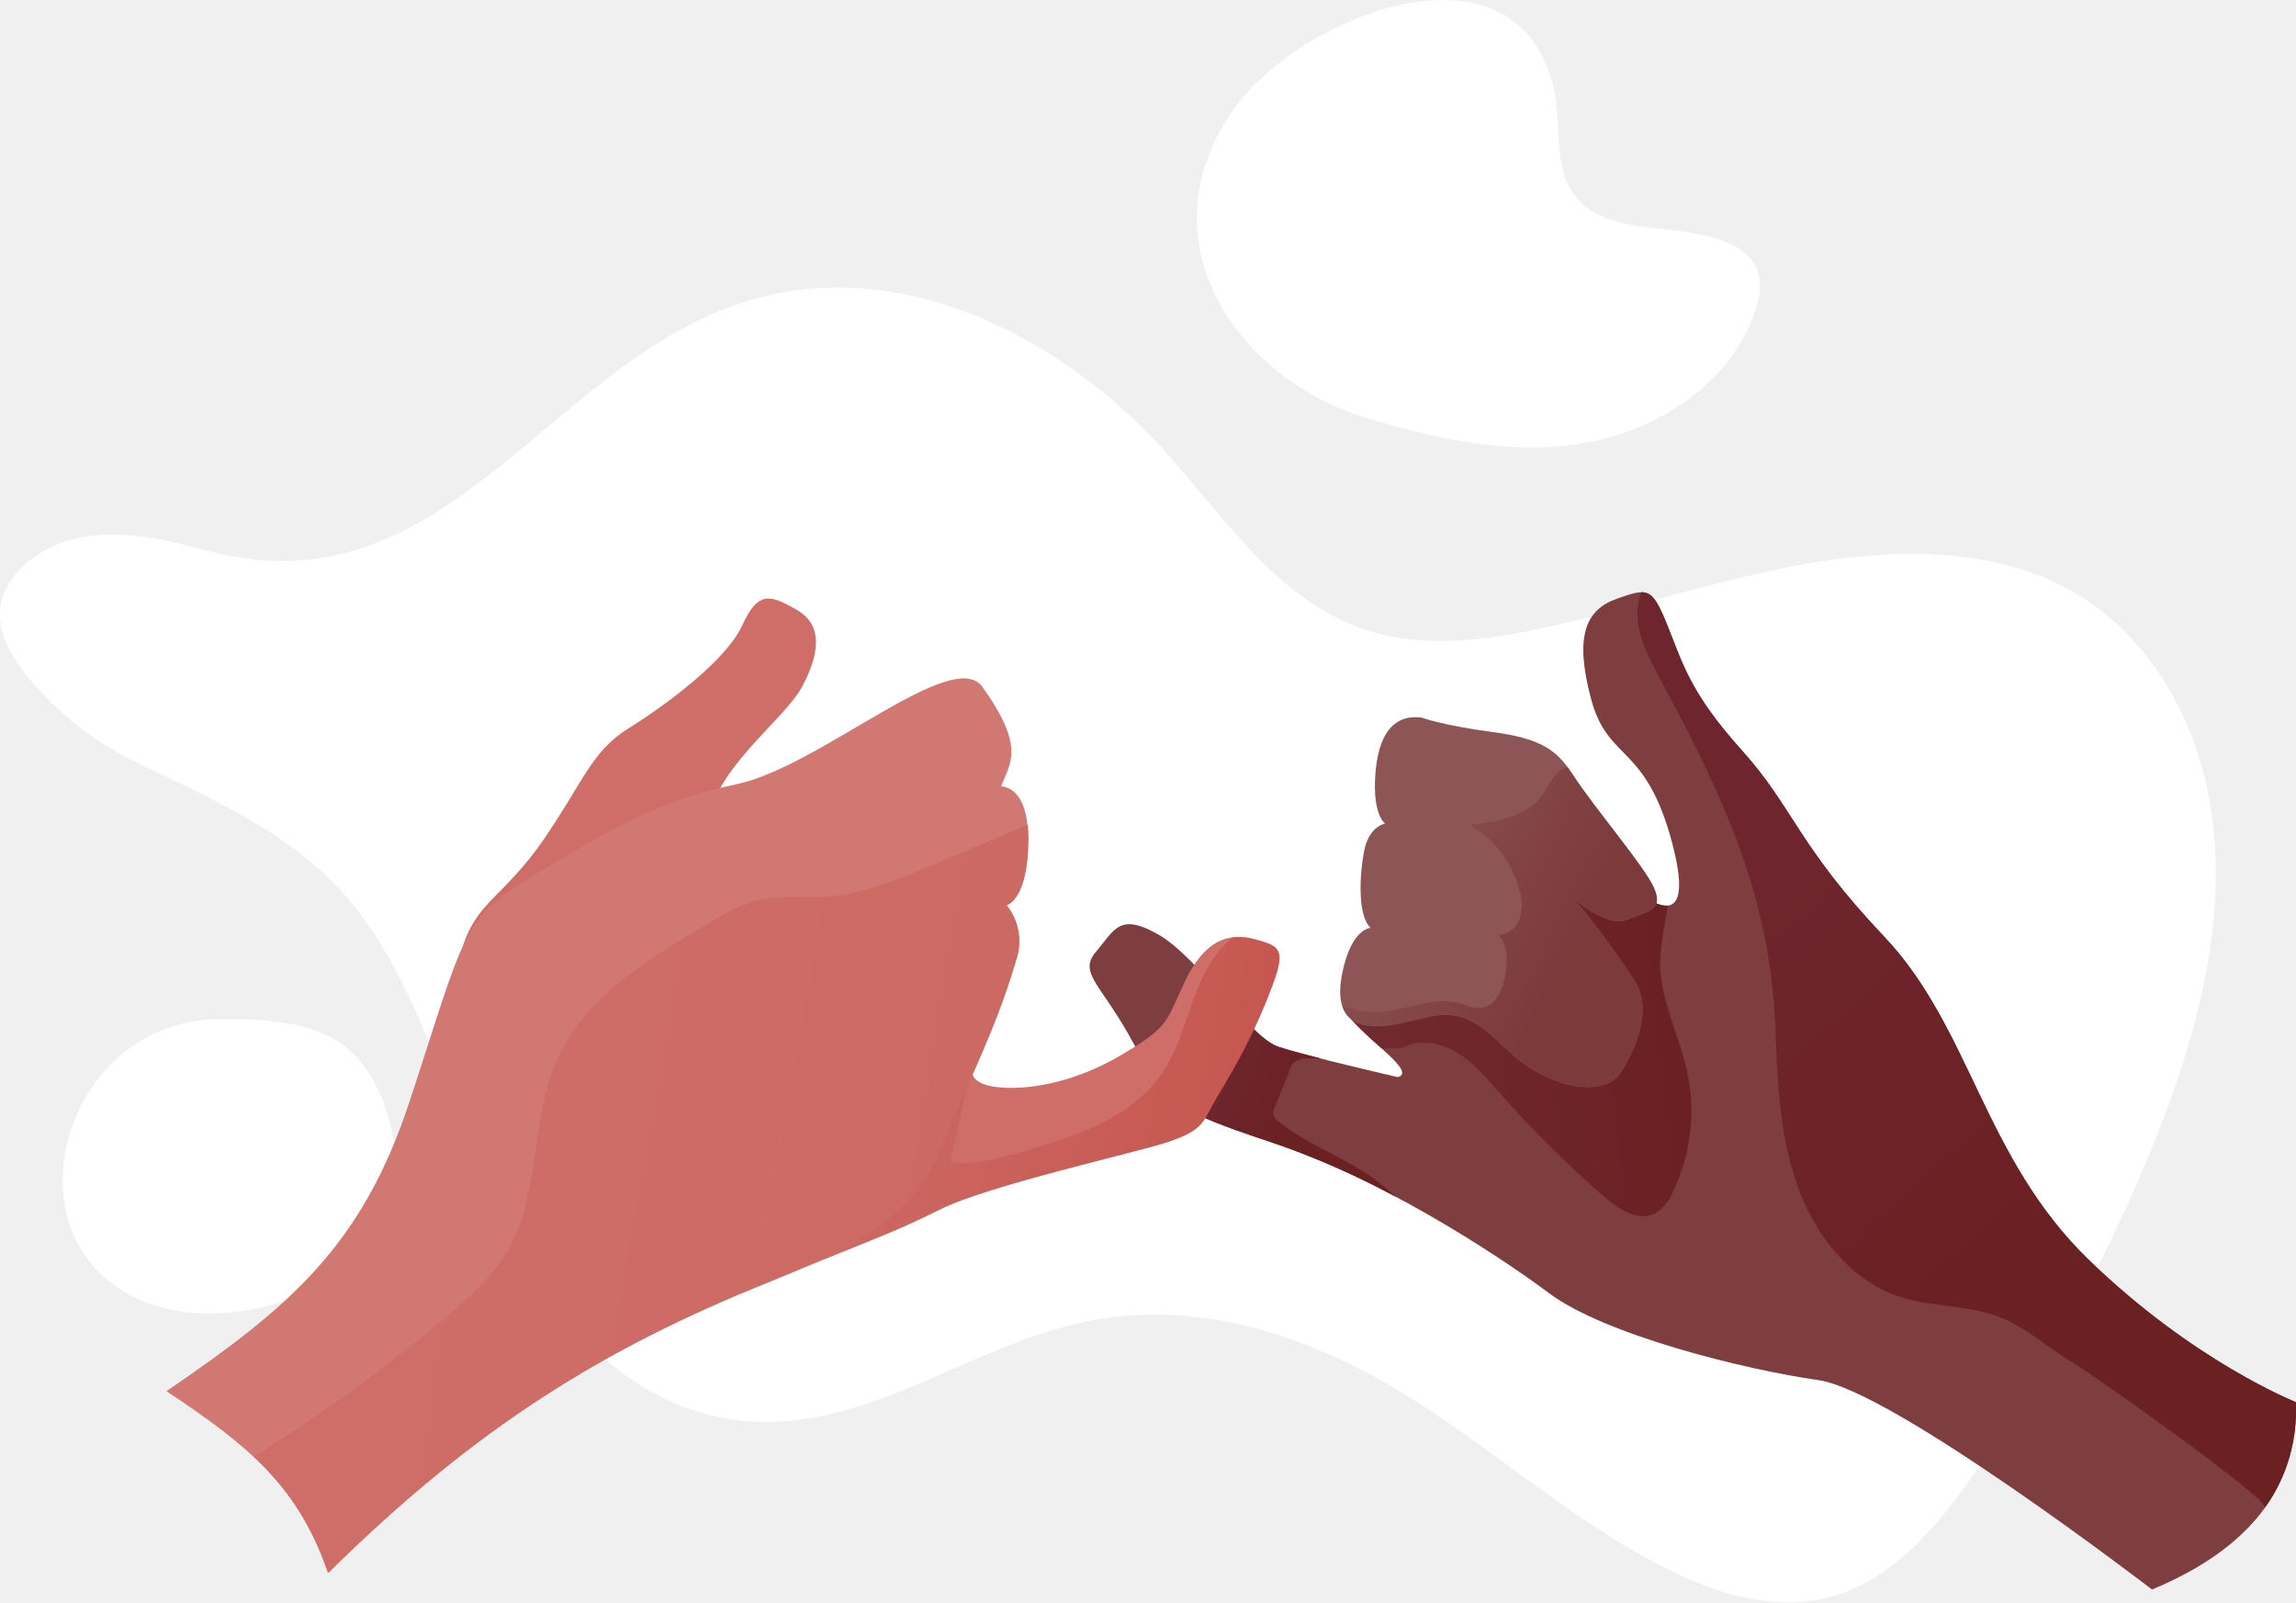
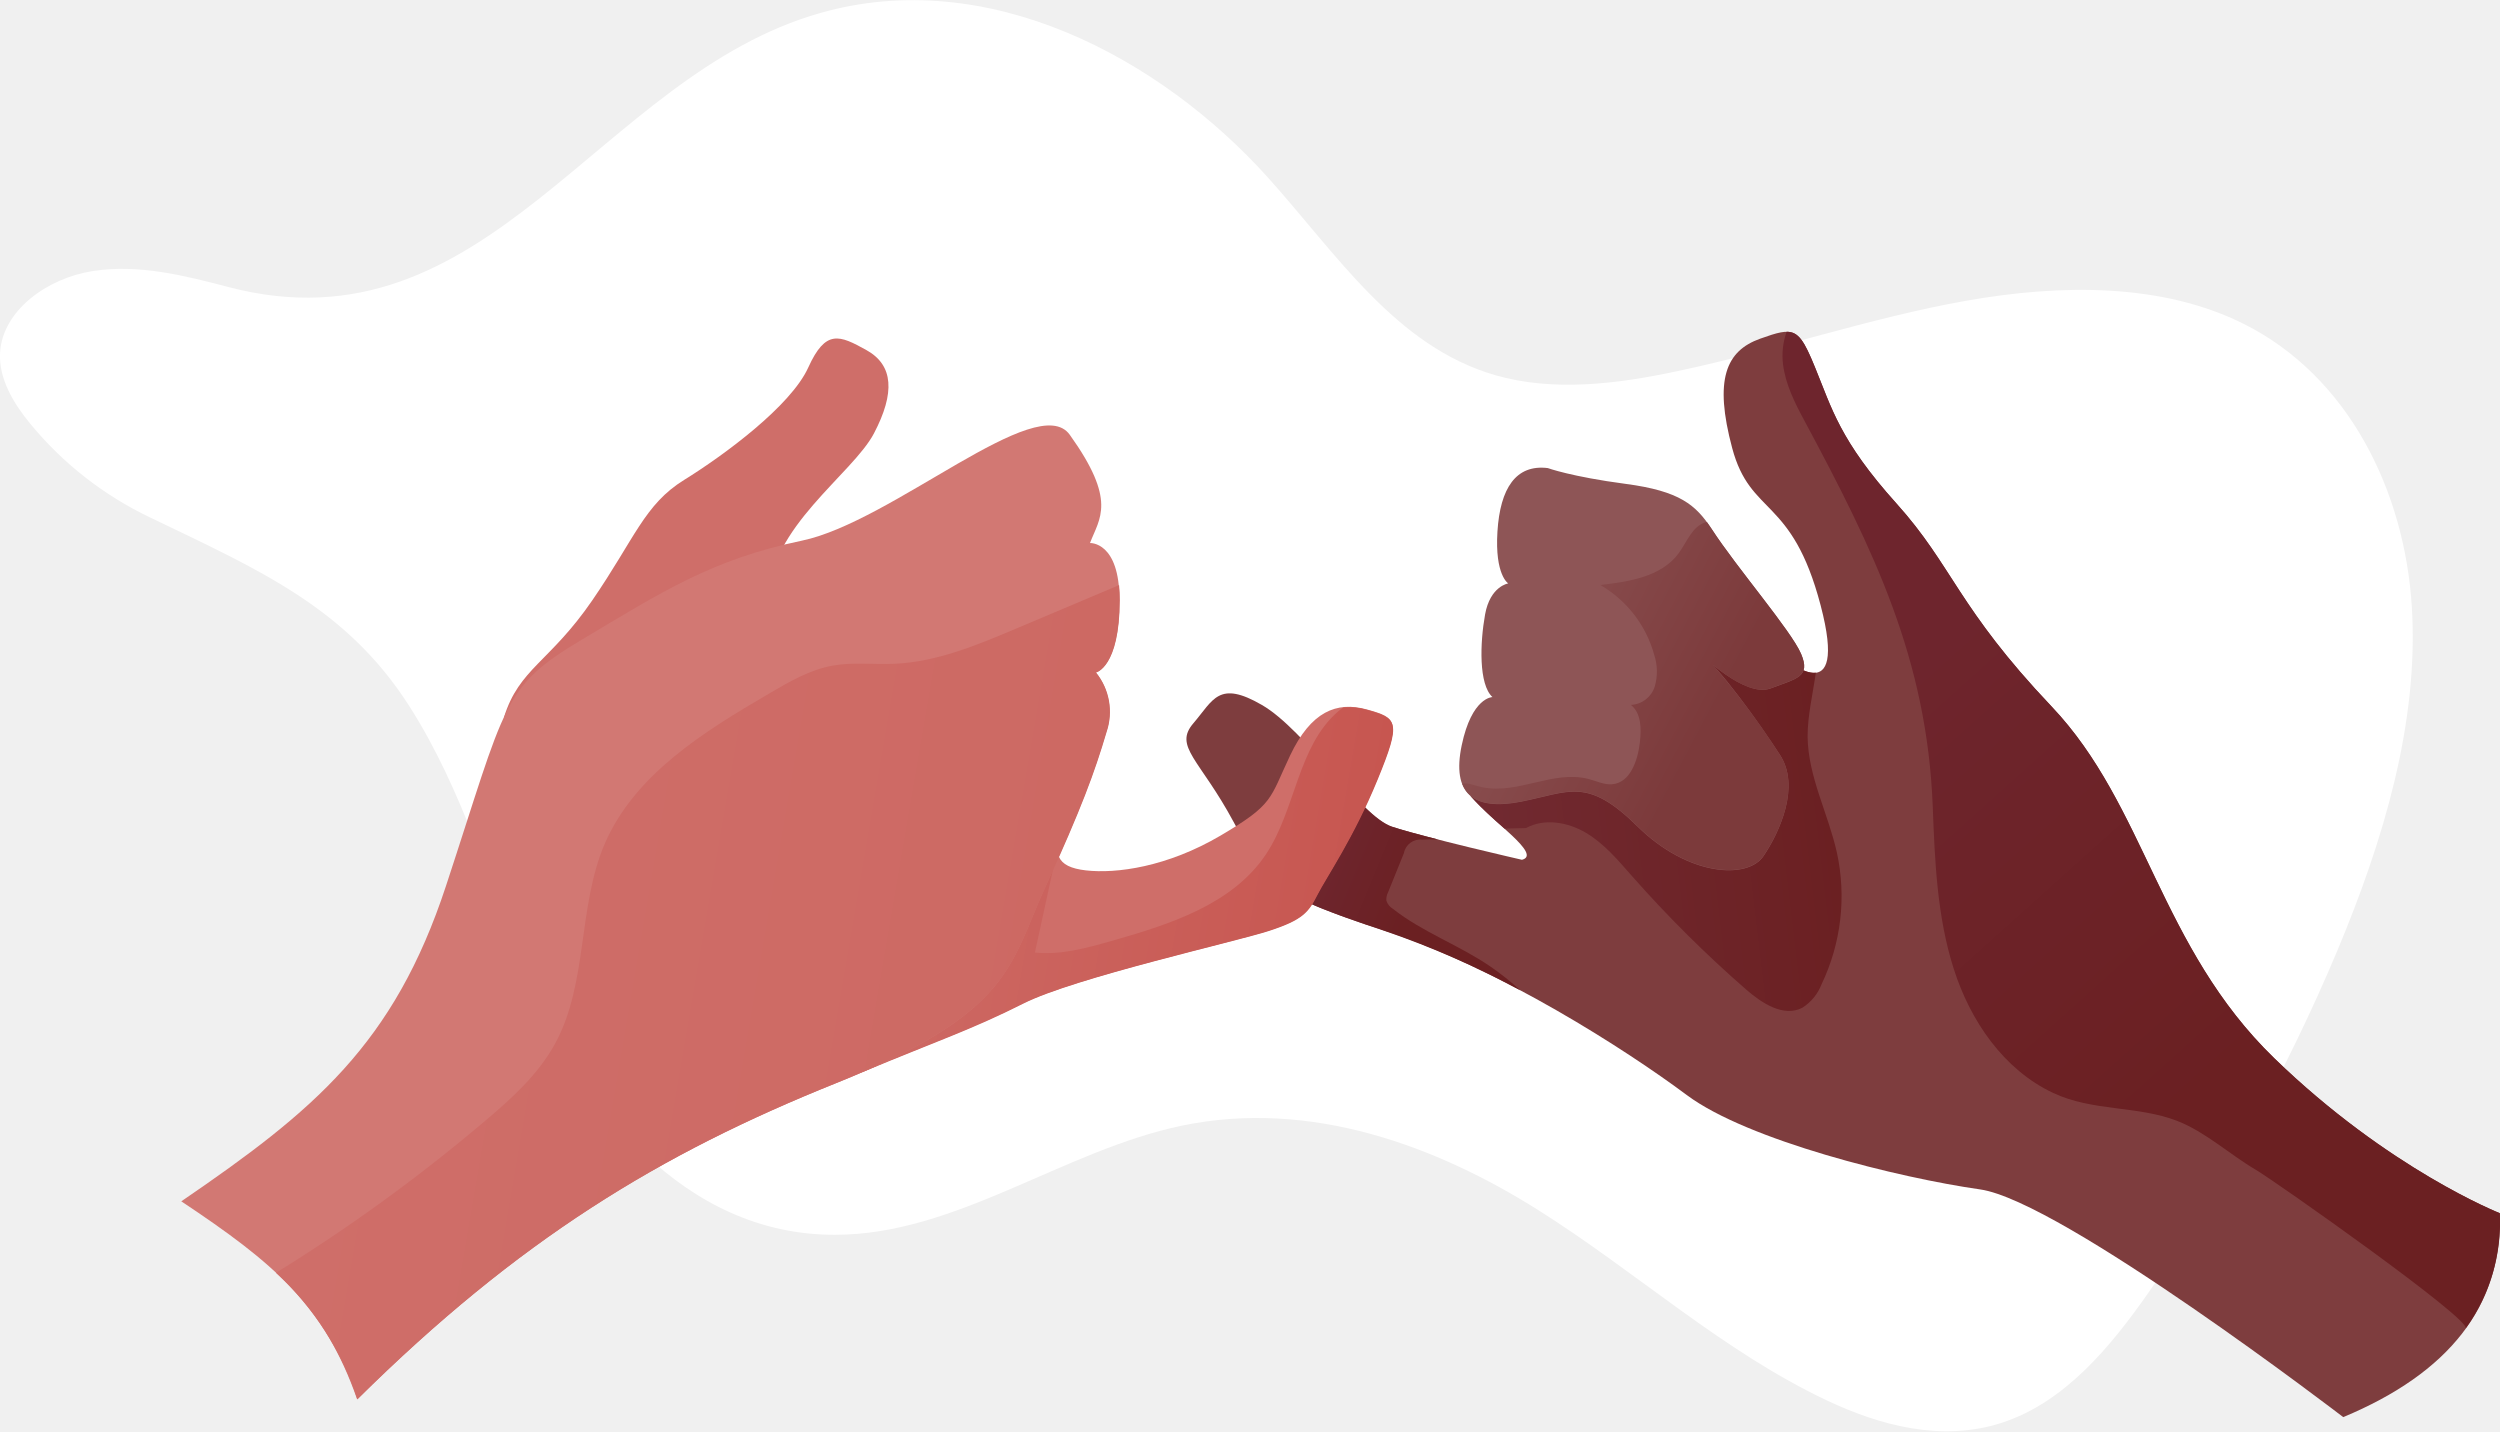
- <svg xmlns="http://www.w3.org/2000/svg" xmlns:xlink="http://www.w3.org/1999/xlink" id="Layer_1" data-name="Layer 1" viewBox="0 0 386.26 269.55">
+ <svg xmlns="http://www.w3.org/2000/svg" xmlns:xlink="http://www.w3.org/1999/xlink" id="Layer_1" data-name="Layer 1" viewBox="0 0 386.26 221.18">
  <defs>
    <style>.cls-1{fill:#fff;}.cls-2{fill:#7e3d3e;}.cls-3{fill:url(#linear-gradient);}.cls-4{fill:url(#linear-gradient-2);}.cls-5{fill:#8e5556;}.cls-6{fill:#cf6e69;}.cls-7{fill:url(#linear-gradient-3);}.cls-8{fill:#d27873;}.cls-9{fill:url(#linear-gradient-4);}.cls-10{fill:url(#linear-gradient-5);}.cls-11{fill:url(#linear-gradient-6);}</style>
-     <linearGradient id="linear-gradient" x1="356.26" y1="93.48" x2="368.76" y2="100.46" gradientTransform="translate(-154.89 131.06) rotate(-6.78)" gradientUnits="userSpaceOnUse">
+     <linearGradient id="linear-gradient" x1="358.47" y1="66.5" x2="370.97" y2="73.48" gradientTransform="translate(-154.89 131.06) rotate(-6.78)" gradientUnits="userSpaceOnUse">
      <stop offset="0" stop-color="#6e252d" />
      <stop offset="1" stop-color="#6b2022" />
    </linearGradient>
-     <linearGradient id="linear-gradient-2" x1="377.9" y1="97.43" x2="433.24" y2="97.43" gradientTransform="translate(-154.89 131.06) rotate(-6.78)" gradientUnits="userSpaceOnUse">
+     <linearGradient id="linear-gradient-2" x1="380.11" y1="70.46" x2="435.45" y2="70.46" gradientTransform="translate(-154.89 131.06) rotate(-6.78)" gradientUnits="userSpaceOnUse">
      <stop offset="0" stop-color="#712a31" />
      <stop offset="1" stop-color="#6b2022" />
    </linearGradient>
-     <linearGradient id="linear-gradient-3" x1="-62.16" y1="349.86" x2="27.32" y2="349.86" gradientTransform="translate(245.54 -153.85) rotate(9.72)" gradientUnits="userSpaceOnUse">
+     <linearGradient id="linear-gradient-3" x1="-67.7" y1="323.37" x2="21.78" y2="323.37" gradientTransform="translate(245.54 -153.85) rotate(9.72)" gradientUnits="userSpaceOnUse">
      <stop offset="0" stop-color="#cf6e69" />
      <stop offset="1" stop-color="#c75650" />
    </linearGradient>
-     <linearGradient id="linear-gradient-4" x1="444.05" y1="78.3" x2="490.5" y2="144.2" xlink:href="#linear-gradient" />
-     <linearGradient id="linear-gradient-5" x1="380.61" y1="57.03" x2="415.74" y2="81.26" gradientTransform="translate(-154.89 131.06) rotate(-6.78)" gradientUnits="userSpaceOnUse">
+     <linearGradient id="linear-gradient-4" x1="446.26" y1="51.32" x2="492.71" y2="117.22" xlink:href="#linear-gradient" />
+     <linearGradient id="linear-gradient-5" x1="382.82" y1="30.05" x2="417.95" y2="54.28" gradientTransform="translate(-154.89 131.06) rotate(-6.78)" gradientUnits="userSpaceOnUse">
      <stop offset="0" stop-color="#8e5556" />
      <stop offset="1" stop-color="#7c3a3b" />
    </linearGradient>
-     <linearGradient id="linear-gradient-6" x1="-128.68" y1="374.63" x2="-16.21" y2="374.63" gradientTransform="translate(245.54 -153.85) rotate(9.72)" gradientUnits="userSpaceOnUse">
+     <linearGradient id="linear-gradient-6" x1="-134.22" y1="348.13" x2="-21.76" y2="348.13" gradientTransform="translate(245.54 -153.85) rotate(9.72)" gradientUnits="userSpaceOnUse">
      <stop offset="0" stop-color="#cf6e69" />
      <stop offset="1" stop-color="#cd6963" />
    </linearGradient>
  </defs>
-   <path class="cls-1" d="M130.25,53C96,62.76,79,105.88,38.88,95.39c-6.79-1.78-13.9-3.59-21-2.48S3.92,99,3.56,105.53c-0.22,4,2.06,7.81,4.69,11A54.07,54.07,0,0,0,26.7,131C43.58,139.1,57,144.89,66.76,160.11c8.37,13.07,12.43,28,18.22,41.77,8.33,19.84,24.18,40,47.59,39.93,18.68,0,35.29-13.06,53.57-16.86,20-4.17,39.48,3.24,55,13,15.36,9.68,28.51,21.83,44.7,29.47,8.1,3.82,17.69,6.46,27,3.43,9.76-3.18,16.82-11.79,22.63-20.08a282.77,282.77,0,0,0,29.2-52.87c7.15-17.08,12.6-35.26,11.51-53.05-1.1-18-9.81-35.67-25.92-43.75-12.57-6.31-28.14-6.23-43-3.59s-29.58,7.71-44.64,10.88c-9.32,2-19.13,3.18-28.05.61-15.39-4.44-24.54-18.77-35.13-30.54C182.83,60,156.19,45.63,130.25,53Z" transform="translate(-3.55 -2.66)" />
-   <path class="cls-1" d="M233.21,72.87c12.06,3.68,24.8,6.51,37.41,4.21s25-10.82,28.43-22.9a9.87,9.87,0,0,0,.16-6.11,8.22,8.22,0,0,0-4.1-4.14C286.75,39.61,274,43,268.4,35.45c-3.75-5.06-2-12.38-3.62-18.57C258.14-9,221.92,5.42,211,21.17,195.61,43.2,211.74,66.33,233.21,72.87Z" transform="translate(-3.55 -2.66)" />
-   <path class="cls-1" d="M26.19,220.86c9.07,4.42,20.88,3.08,30.28-1.46,5.07-2.45,9.81-6,12.16-10.64,2.53-5,2-10.73.79-16S66,182,61.4,178.51C55.7,174.3,47.55,174,40,174.11,14.45,174.5,4.06,210.05,26.19,220.86Z" transform="translate(-3.55 -2.66)" />
-   <path class="cls-2" d="M230.78,174c3.32,3.94,11.08,9,7.92,9.82,0,0-15.18-3.47-20.08-5.12s-13.39-14.92-20.1-18.8-7.49-.78-10.59,2.83,1,5.54,6.21,15.23,5.62,11,23.39,16.84,37.26,18.38,46.65,25.38S296.95,233,309.5,234.79,365.59,270,365.59,270c16.31-6.79,24.62-17.18,24.19-31.5,0,0-17.13-6.75-34.85-23.94s-19.85-39-34.4-54.34-15.25-21.68-24-31.4-9.94-14.71-12.49-21-3.2-6.35-8.49-4.46-7.15,6.31-4.32,16.9,9.21,7.38,13.66,24.28-5.53,8.24-5.53,8.24-11.68-9.52-26,2.75S230.78,174,230.78,174Z" transform="translate(-3.55 -2.66)" />
-   <path class="cls-3" d="M238.46,204a43.49,43.49,0,0,0-4.64-3.69c-4.84-3.28-10.51-5.27-15.07-8.92a2.27,2.27,0,0,1-1-1.26,2.37,2.37,0,0,1,.26-1.28l2.45-6.06a2.56,2.56,0,0,1,2.81-2.08,18.26,18.26,0,0,1,2.54,0c-2.92-.75-5.63-1.48-7.24-2-2.14-.72-5-3.66-8-7.06a24.42,24.42,0,0,0-1.74,2.15l-9.23,12.68c2.95,3,7.36,4.83,17.92,8.34A138.83,138.83,0,0,1,238.46,204Z" transform="translate(-3.55 -2.66)" />
-   <path class="cls-4" d="M282,206.75a7.46,7.46,0,0,0,3-3.65,31.55,31.55,0,0,0,2.37-20.33c-1.33-6-4.45-11.73-4.53-17.9,0-3.33.81-6.6,1.27-9.91-2,.25-4.8-2.2-4.8-2.2s-11.68-9.52-26,2.75S230.78,174,230.78,174a59.51,59.51,0,0,0,5.22,5l3.32-.08c2.84-1.56,6.47-.92,9.26.73s4.92,4.19,7.06,6.62a189.43,189.43,0,0,0,17.7,17.6C275.78,206,279.11,208.21,282,206.75Z" transform="translate(-3.55 -2.66)" />
-   <path class="cls-5" d="M242.69,123.35c-4.91-.6-7.36,3.09-7.78,9.82s1.67,8,1.67,8-2.79.41-3.58,4.8-1,10.81,1.14,12.76c0,0-3.19,0-4.75,7.45s1.75,10.19,9.21,8.71,10.15-3.85,17.94,3.83,17,8.27,19.49,4.57,5.7-10.73,2.55-15.6-9.71-14.05-12.44-15.78c0,0,7,7,11,5.48s6.2-1.74,4.69-5.31-10-13.39-13.81-19.29c-2.45-3.75-4.92-5.89-13.31-7S242.69,123.35,242.69,123.35Z" transform="translate(-3.55 -2.66)" />
-   <path class="cls-6" d="M167.79,178.51c-1.67,4.34-1.15,6.47,3.55,7s12.54-.52,20.81-5.39,7.52-5.6,10.73-12.37,7.17-8.41,11.88-7.1,5.3,1.74,1.58,10.8-7.89,15.05-9.27,17.76-2.26,3.89-7.47,5.6-30,7.24-38,11.24-13.54,5.87-24.4,10.4-25.53-17.78-25.53-17.78l24.51-29.86Z" transform="translate(-3.55 -2.66)" />
-   <path class="cls-7" d="M214.76,160.7a9.83,9.83,0,0,0-3.67-.36c-0.28.2-.55,0.4-0.81,0.62-6.28,5.46-6.52,15.15-11.14,22.07-5.18,7.76-14.91,10.84-23.89,13.39-3.85,1.09-7.82,2.2-11.8,1.78l3.13-14.39L129,187.89c-4.11,6.56-7.89,13.69-8.62,21.35,5,5,11.45,9.52,16.89,7.25,10.85-4.52,16.48-6.4,24.4-10.4s32.75-9.53,38-11.24,6.09-2.89,7.47-5.6,5.56-8.71,9.27-17.76S219.47,162,214.76,160.7Z" transform="translate(-3.55 -2.66)" />
-   <path class="cls-6" d="M81.41,161.87c2.36-7.59,7.06-8.49,13.64-18.07s8.06-14.82,14.2-18.62,16.48-11.41,19.18-17.37,4.83-5,9-2.68,4.43,6.6,1.15,12.86-16.34,14.69-16.22,25.49S81.41,161.87,81.41,161.87Z" transform="translate(-3.55 -2.66)" />
-   <path class="cls-8" d="M31.56,236.64c20.5-14,32.85-24.27,40.9-48.74,9.35-28.4,8.59-30.65,21-38.05s20.07-12.38,34-15.29,36.39-23.31,41.37-16.36c7.33,10.23,4.6,12.86,3.13,16.73,0,0,4.58-.25,4.55,8.84,0,10.39-3.67,11.15-3.67,11.15a9.64,9.64,0,0,1,1.64,9.17c-1.85,6.26-3.88,11.78-9.43,23.94s-5.16,19.44-32.38,30.37-49,24.17-73.94,48.84C53.69,252.76,45.9,246.18,31.56,236.64Z" transform="translate(-3.55 -2.66)" />
-   <path class="cls-9" d="M389.79,238.47s-17.13-6.75-34.85-23.94-19.85-39-34.4-54.34-15.25-21.68-24-31.4-9.94-14.71-12.49-21c-1.67-4.1-2.53-5.54-4.4-5.53a11,11,0,0,0-.56,5c0.38,3.12,1.83,6,3.32,8.76,10.73,20,18.95,36.83,19.82,59.67,0.32,8.41.67,16.94,3.24,25s7.72,15.57,15.33,19.16c6.12,2.89,13,1.95,19.16,4.32,4.39,1.7,8.13,5.19,12.2,7.58,3,1.76,33.36,23.16,32.4,24.5A28,28,0,0,0,389.79,238.47Z" transform="translate(-3.55 -2.66)" />
-   <path class="cls-10" d="M278.58,167.69a120.44,120.44,0,0,0-10.44-14c2.37,2,6.33,4.71,9,3.68,4-1.55,6.2-1.74,4.69-5.31s-10-13.39-13.81-19.29c-0.24-.37-0.48-0.72-0.73-1.06l-0.17,0c-2.11.59-2.92,3.05-4.22,4.81-2.66,3.61-7.64,4.39-12.1,4.89a18,18,0,0,1,8.34,10.82,8.26,8.26,0,0,1,.07,4.89,4.05,4.05,0,0,1-3.69,2.82c1.63,1.27,1.63,3.7,1.4,5.76-0.32,2.8-1.47,6.26-4.28,6.5-1.26.11-2.45-.51-3.67-0.82-5.5-1.4-10.77,2.41-16.41,1.28-1.16-.23-2.2-0.76-3.09-0.53,1.1,2.84,4.21,3.7,9.13,2.72,7.46-1.48,10.15-3.85,17.94,3.83s17,8.27,19.49,4.57S281.73,172.56,278.58,167.69Z" transform="translate(-3.55 -2.66)" />
-   <path class="cls-11" d="M165.1,188c5.56-12.16,7.58-17.68,9.43-23.94a9.64,9.64,0,0,0-1.64-9.17s3.63-.76,3.67-11.15a22.12,22.12,0,0,0-.11-2.36l-15.93,6.73c-6.06,2.56-12.28,5.16-18.85,5.43-3.16.13-6.36-.28-9.47,0.28-3.53.64-6.7,2.48-9.79,4.3-10.07,5.91-20.77,12.51-25.38,23.24-4.2,9.78-2.58,21.48-7.64,30.83-2.59,4.78-6.71,8.51-10.85,12a265.67,265.67,0,0,1-32.34,23.44,45.83,45.83,0,0,1,12.58,19.55c24.91-24.67,46.72-37.91,73.94-48.84S159.54,200.17,165.1,188Z" transform="translate(-3.55 -2.66)" />
+   <path class="cls-1" d="M129.26,26C95,35.71,78,78.83,37.89,68.34c-6.79-1.78-13.9-3.59-21-2.48S2.93,72,2.57,78.48c-0.22,4,2.06,7.81,4.69,11a54.07,54.07,0,0,0,18.45,14.43c16.87,8.12,30.32,13.91,40.06,29.12C74.14,146.12,78.2,161,84,174.83c8.33,19.84,24.18,40,47.59,39.93,18.68,0,35.29-13.06,53.57-16.86,20-4.17,39.48,3.24,55,13,15.36,9.68,28.51,21.83,44.7,29.47,8.1,3.82,17.69,6.46,27,3.43,9.76-3.18,16.82-11.79,22.63-20.08a282.77,282.77,0,0,0,29.2-52.87c7.15-17.08,12.6-35.26,11.51-53.05-1.1-18-9.81-35.67-25.92-43.75-12.57-6.31-28.14-6.23-43-3.59s-29.58,7.71-44.64,10.88c-9.32,2-19.13,3.18-28.05.61-15.39-4.44-24.54-18.77-35.13-30.54C181.84,32.93,155.2,18.58,129.26,26Z" transform="translate(-2.56 -23.98)" />
+   <path class="cls-2" d="M229.79,147c3.32,3.94,11.08,9,7.92,9.82,0,0-15.18-3.47-20.08-5.12s-13.39-14.92-20.1-18.8-7.49-.78-10.59,2.83,1,5.54,6.21,15.23,5.62,11,23.39,16.84,37.26,18.38,46.65,25.38,32.76,12.78,45.31,14.57,56.1,35.18,56.1,35.18c16.31-6.79,24.62-17.18,24.19-31.5,0,0-17.13-6.75-34.85-23.94s-19.85-39-34.4-54.34-15.25-21.68-24-31.4S285.56,87,283,80.77s-3.2-6.35-8.49-4.46-7.15,6.31-4.32,16.9,9.21,7.38,13.66,24.28-5.53,8.24-5.53,8.24-11.68-9.52-26,2.75S229.79,147,229.79,147Z" transform="translate(-2.56 -23.98)" />
+   <path class="cls-3" d="M237.47,177a43.49,43.49,0,0,0-4.64-3.69C228,170,222.33,168,217.76,164.39a2.27,2.27,0,0,1-1-1.26,2.37,2.37,0,0,1,.26-1.28l2.45-6.06a2.56,2.56,0,0,1,2.81-2.08,18.26,18.26,0,0,1,2.54,0c-2.92-.75-5.63-1.48-7.24-2-2.14-.72-5-3.66-8-7.06a24.42,24.42,0,0,0-1.74,2.15l-9.23,12.68c2.95,3,7.36,4.83,17.92,8.34A138.83,138.83,0,0,1,237.47,177Z" transform="translate(-2.56 -23.98)" />
+   <path class="cls-4" d="M281,179.7a7.46,7.46,0,0,0,3-3.65,31.55,31.55,0,0,0,2.37-20.33c-1.33-6-4.45-11.73-4.53-17.9,0-3.33.81-6.6,1.27-9.91-2,.25-4.8-2.2-4.8-2.2s-11.68-9.52-26,2.75S229.79,147,229.79,147a59.51,59.51,0,0,0,5.22,5l3.32-.08c2.84-1.56,6.47-.92,9.26.73s4.92,4.19,7.06,6.62a189.43,189.43,0,0,0,17.7,17.6C274.79,179,278.12,181.16,281,179.7Z" transform="translate(-2.56 -23.98)" />
+   <path class="cls-5" d="M241.7,96.3c-4.91-.6-7.36,3.09-7.78,9.82s1.67,8,1.67,8-2.79.41-3.58,4.8-1,10.81,1.14,12.76c0,0-3.19,0-4.75,7.45s1.75,10.19,9.21,8.71,10.15-3.85,17.94,3.83,17,8.27,19.49,4.57,5.7-10.73,2.55-15.6-9.71-14.05-12.44-15.78c0,0,7,7,11,5.48s6.2-1.74,4.69-5.31-10-13.39-13.81-19.29c-2.45-3.75-4.92-5.89-13.31-7S241.7,96.3,241.7,96.3Z" transform="translate(-2.56 -23.98)" />
+   <path class="cls-6" d="M166.8,151.46c-1.67,4.34-1.15,6.47,3.55,7s12.54-.52,20.81-5.39,7.52-5.6,10.73-12.37,7.17-8.41,11.88-7.1,5.3,1.74,1.58,10.8-7.89,15.05-9.27,17.76-2.26,3.89-7.47,5.6-30,7.24-38,11.24-13.54,5.87-24.4,10.4-25.53-17.78-25.53-17.78l24.51-29.86Z" transform="translate(-2.56 -23.98)" />
+   <path class="cls-7" d="M213.77,133.65a9.83,9.83,0,0,0-3.67-.36c-0.28.2-.55,0.4-0.81,0.62-6.28,5.46-6.52,15.15-11.14,22.07-5.18,7.76-14.91,10.84-23.89,13.39-3.85,1.09-7.82,2.2-11.8,1.78l3.13-14.39L128,160.84c-4.11,6.56-7.89,13.69-8.62,21.35,5,5,11.45,9.52,16.89,7.25,10.85-4.52,16.48-6.4,24.4-10.4s32.75-9.53,38-11.24,6.09-2.89,7.47-5.6,5.56-8.71,9.27-17.76S218.48,135,213.77,133.65Z" transform="translate(-2.56 -23.98)" />
+   <path class="cls-6" d="M80.42,134.82c2.36-7.59,7.06-8.49,13.64-18.07s8.06-14.82,14.2-18.62,16.48-11.41,19.18-17.37,4.83-5,9-2.68,4.43,6.6,1.15,12.86-16.34,14.69-16.22,25.49S80.42,134.82,80.42,134.82Z" transform="translate(-2.56 -23.98)" />
+   <path class="cls-8" d="M30.57,209.59c20.5-14,32.85-24.27,40.9-48.74,9.35-28.4,8.59-30.65,21-38.05s20.07-12.38,34-15.29,36.39-23.31,41.37-16.36c7.33,10.23,4.6,12.86,3.13,16.73,0,0,4.58-.25,4.55,8.84,0,10.39-3.67,11.15-3.67,11.15a9.64,9.64,0,0,1,1.64,9.17c-1.85,6.26-3.88,11.78-9.43,23.94s-5.16,19.44-32.38,30.37-49,24.17-73.94,48.84C52.7,225.71,44.91,219.13,30.57,209.59Z" transform="translate(-2.56 -23.98)" />
+   <path class="cls-9" d="M388.8,211.42s-17.13-6.75-34.85-23.94-19.85-39-34.4-54.34-15.25-21.68-24-31.4S285.56,87,283,80.77c-1.67-4.1-2.53-5.54-4.4-5.53a11,11,0,0,0-.56,5c0.38,3.12,1.83,6,3.32,8.76,10.73,20,18.95,36.83,19.82,59.67,0.32,8.41.67,16.94,3.24,25s7.72,15.57,15.33,19.16c6.12,2.89,13,1.95,19.16,4.32,4.39,1.7,8.13,5.19,12.2,7.58,3,1.76,33.36,23.16,32.4,24.5A28,28,0,0,0,388.8,211.42Z" transform="translate(-2.56 -23.98)" />
+   <path class="cls-10" d="M277.59,140.64a120.44,120.44,0,0,0-10.44-14c2.37,2,6.33,4.71,9,3.68,4-1.55,6.2-1.74,4.69-5.31s-10-13.39-13.81-19.29c-0.24-.37-0.48-0.72-0.73-1.06l-0.17,0c-2.11.59-2.92,3.05-4.22,4.81-2.66,3.61-7.64,4.39-12.1,4.89a18,18,0,0,1,8.34,10.82,8.26,8.26,0,0,1,.07,4.89,4.05,4.05,0,0,1-3.69,2.82c1.63,1.27,1.63,3.7,1.4,5.76-0.32,2.8-1.47,6.26-4.28,6.5-1.26.11-2.45-.51-3.67-0.82-5.5-1.4-10.77,2.41-16.41,1.28-1.16-.23-2.2-0.76-3.09-0.53,1.1,2.84,4.21,3.7,9.13,2.72,7.46-1.48,10.15-3.85,17.94,3.83s17,8.27,19.49,4.57S280.74,145.51,277.59,140.64Z" transform="translate(-2.56 -23.98)" />
+   <path class="cls-11" d="M164.11,161c5.56-12.16,7.58-17.68,9.43-23.94a9.64,9.64,0,0,0-1.64-9.17s3.63-.76,3.67-11.15a22.12,22.12,0,0,0-.11-2.36l-15.93,6.73c-6.06,2.56-12.28,5.16-18.85,5.43-3.16.13-6.36-.28-9.47,0.28-3.53.64-6.7,2.48-9.79,4.3C111.34,137,100.65,143.6,96,154.33c-4.2,9.78-2.58,21.48-7.64,30.83-2.59,4.78-6.71,8.51-10.85,12A265.67,265.67,0,0,1,45.2,220.63a45.83,45.83,0,0,1,12.58,19.55c24.91-24.67,46.72-37.91,73.94-48.84S158.55,173.13,164.11,161Z" transform="translate(-2.56 -23.98)" />
</svg>
